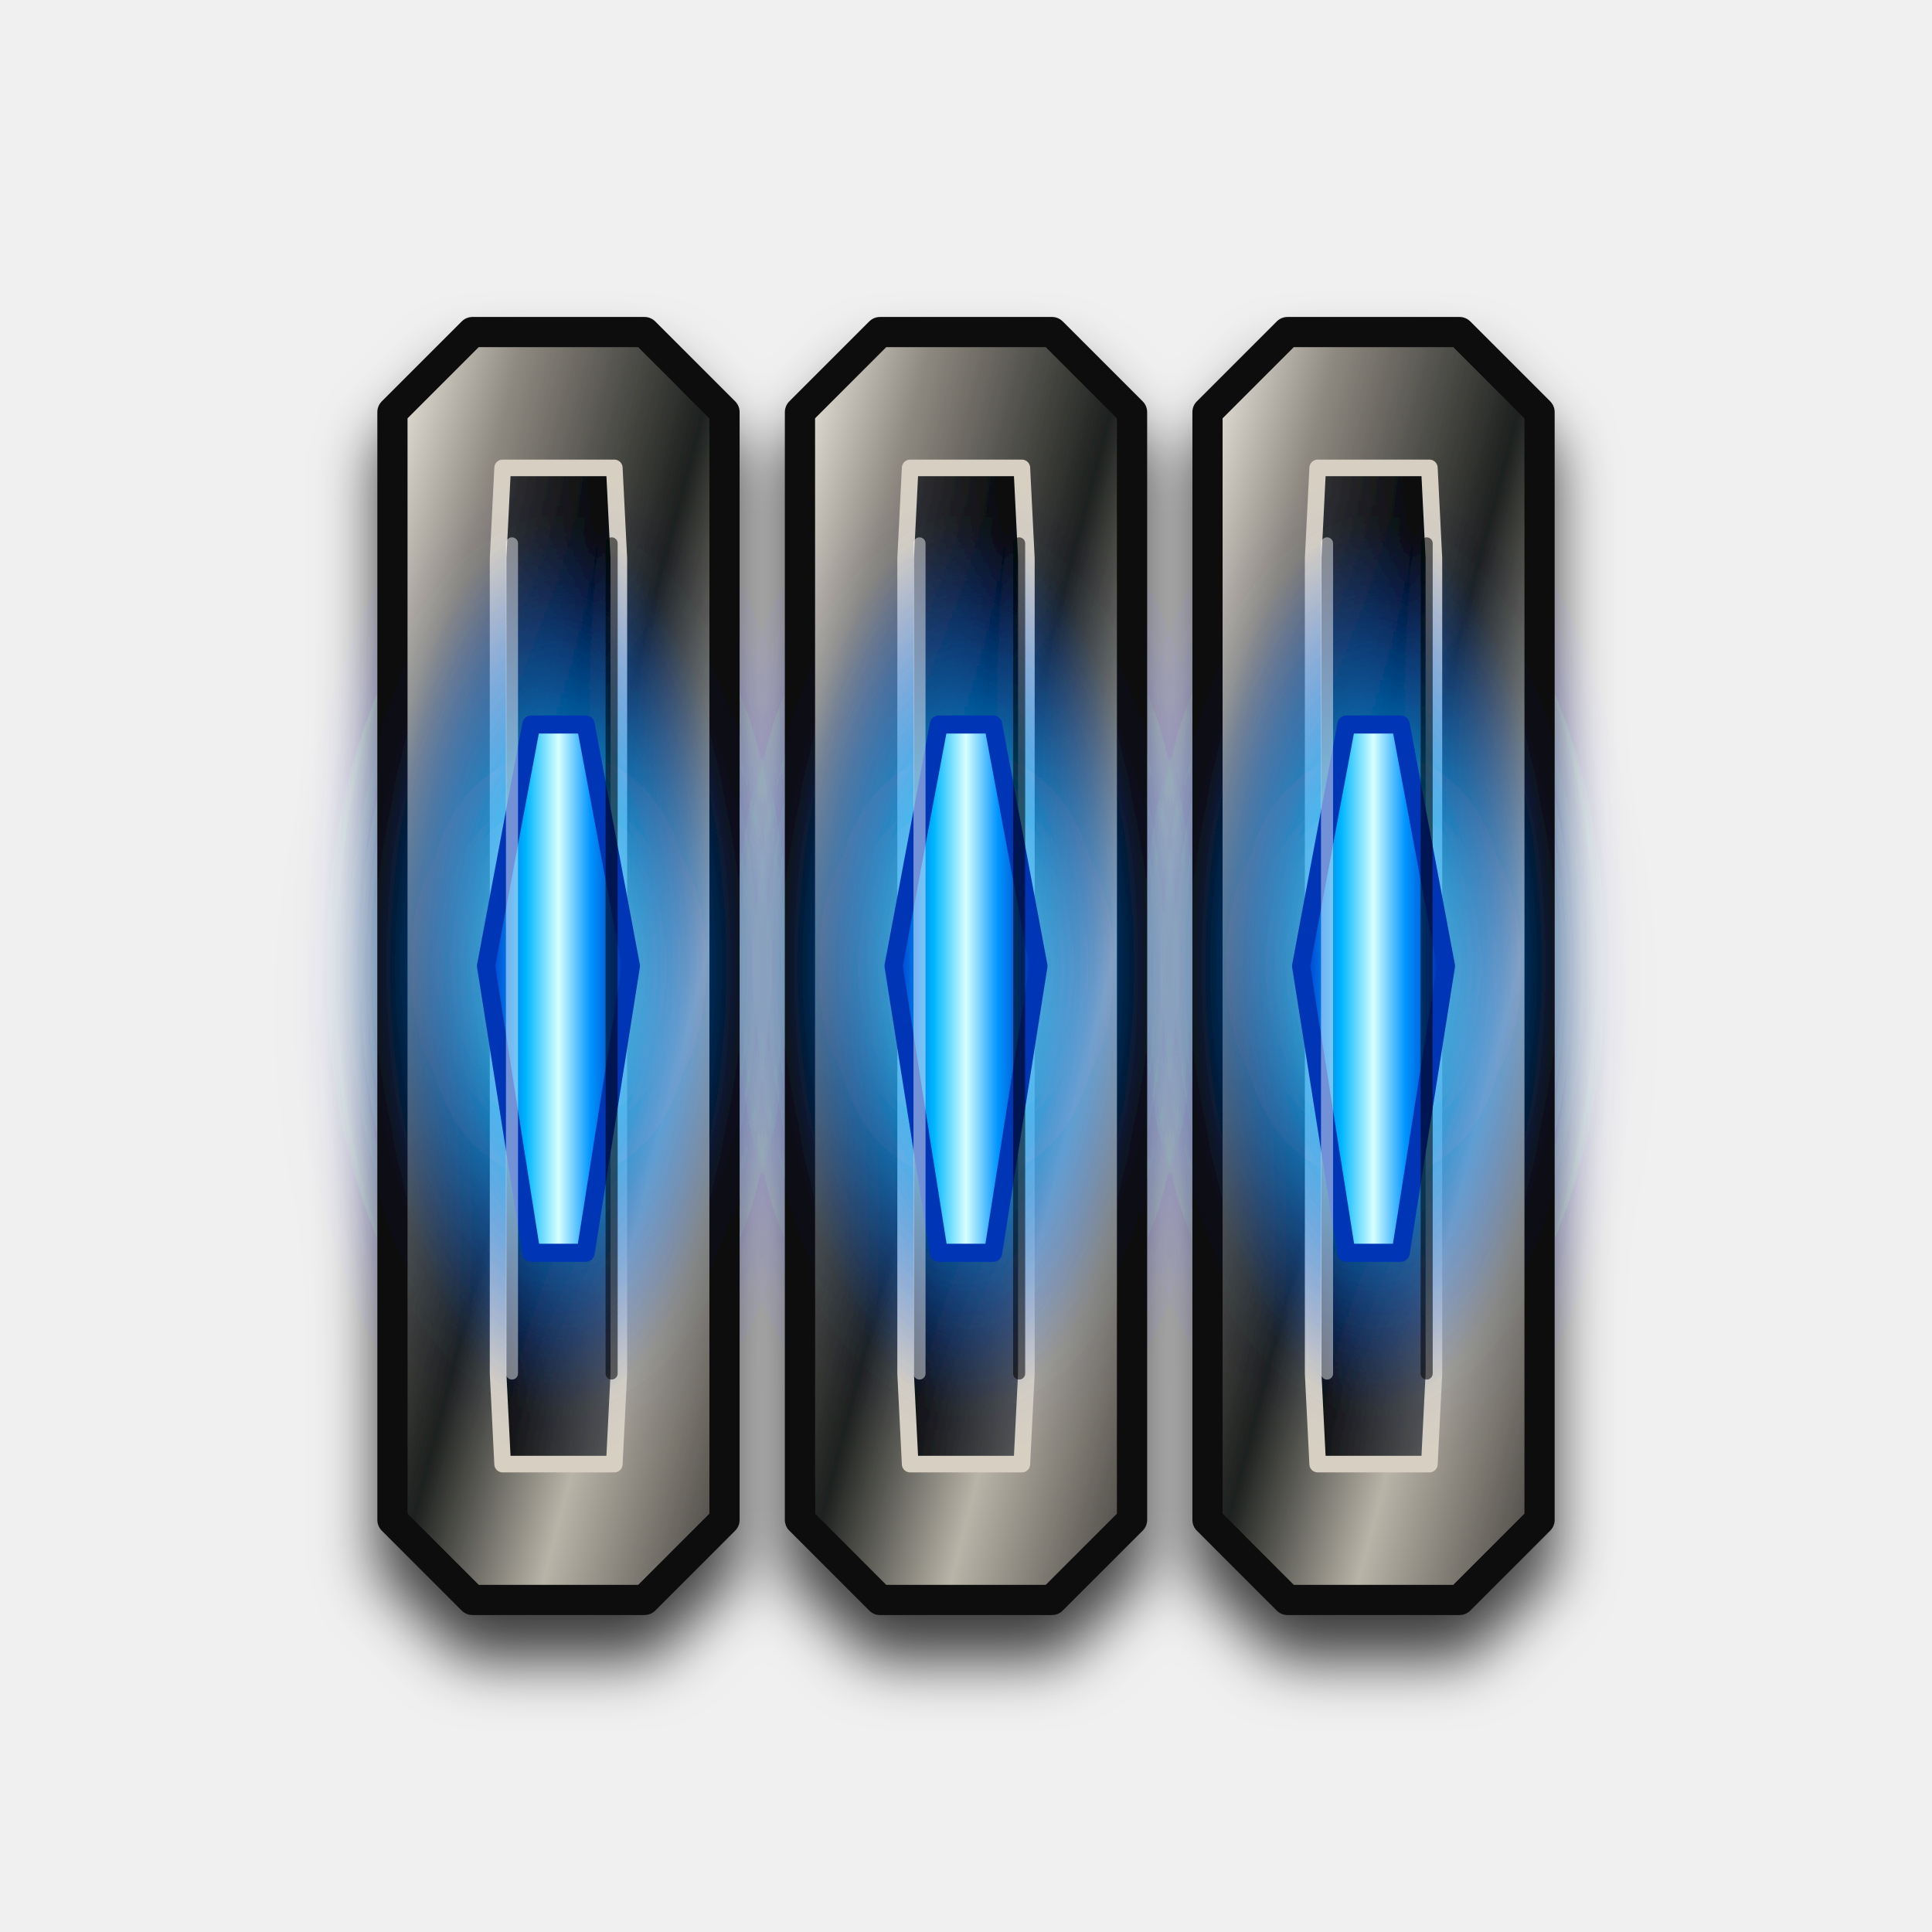
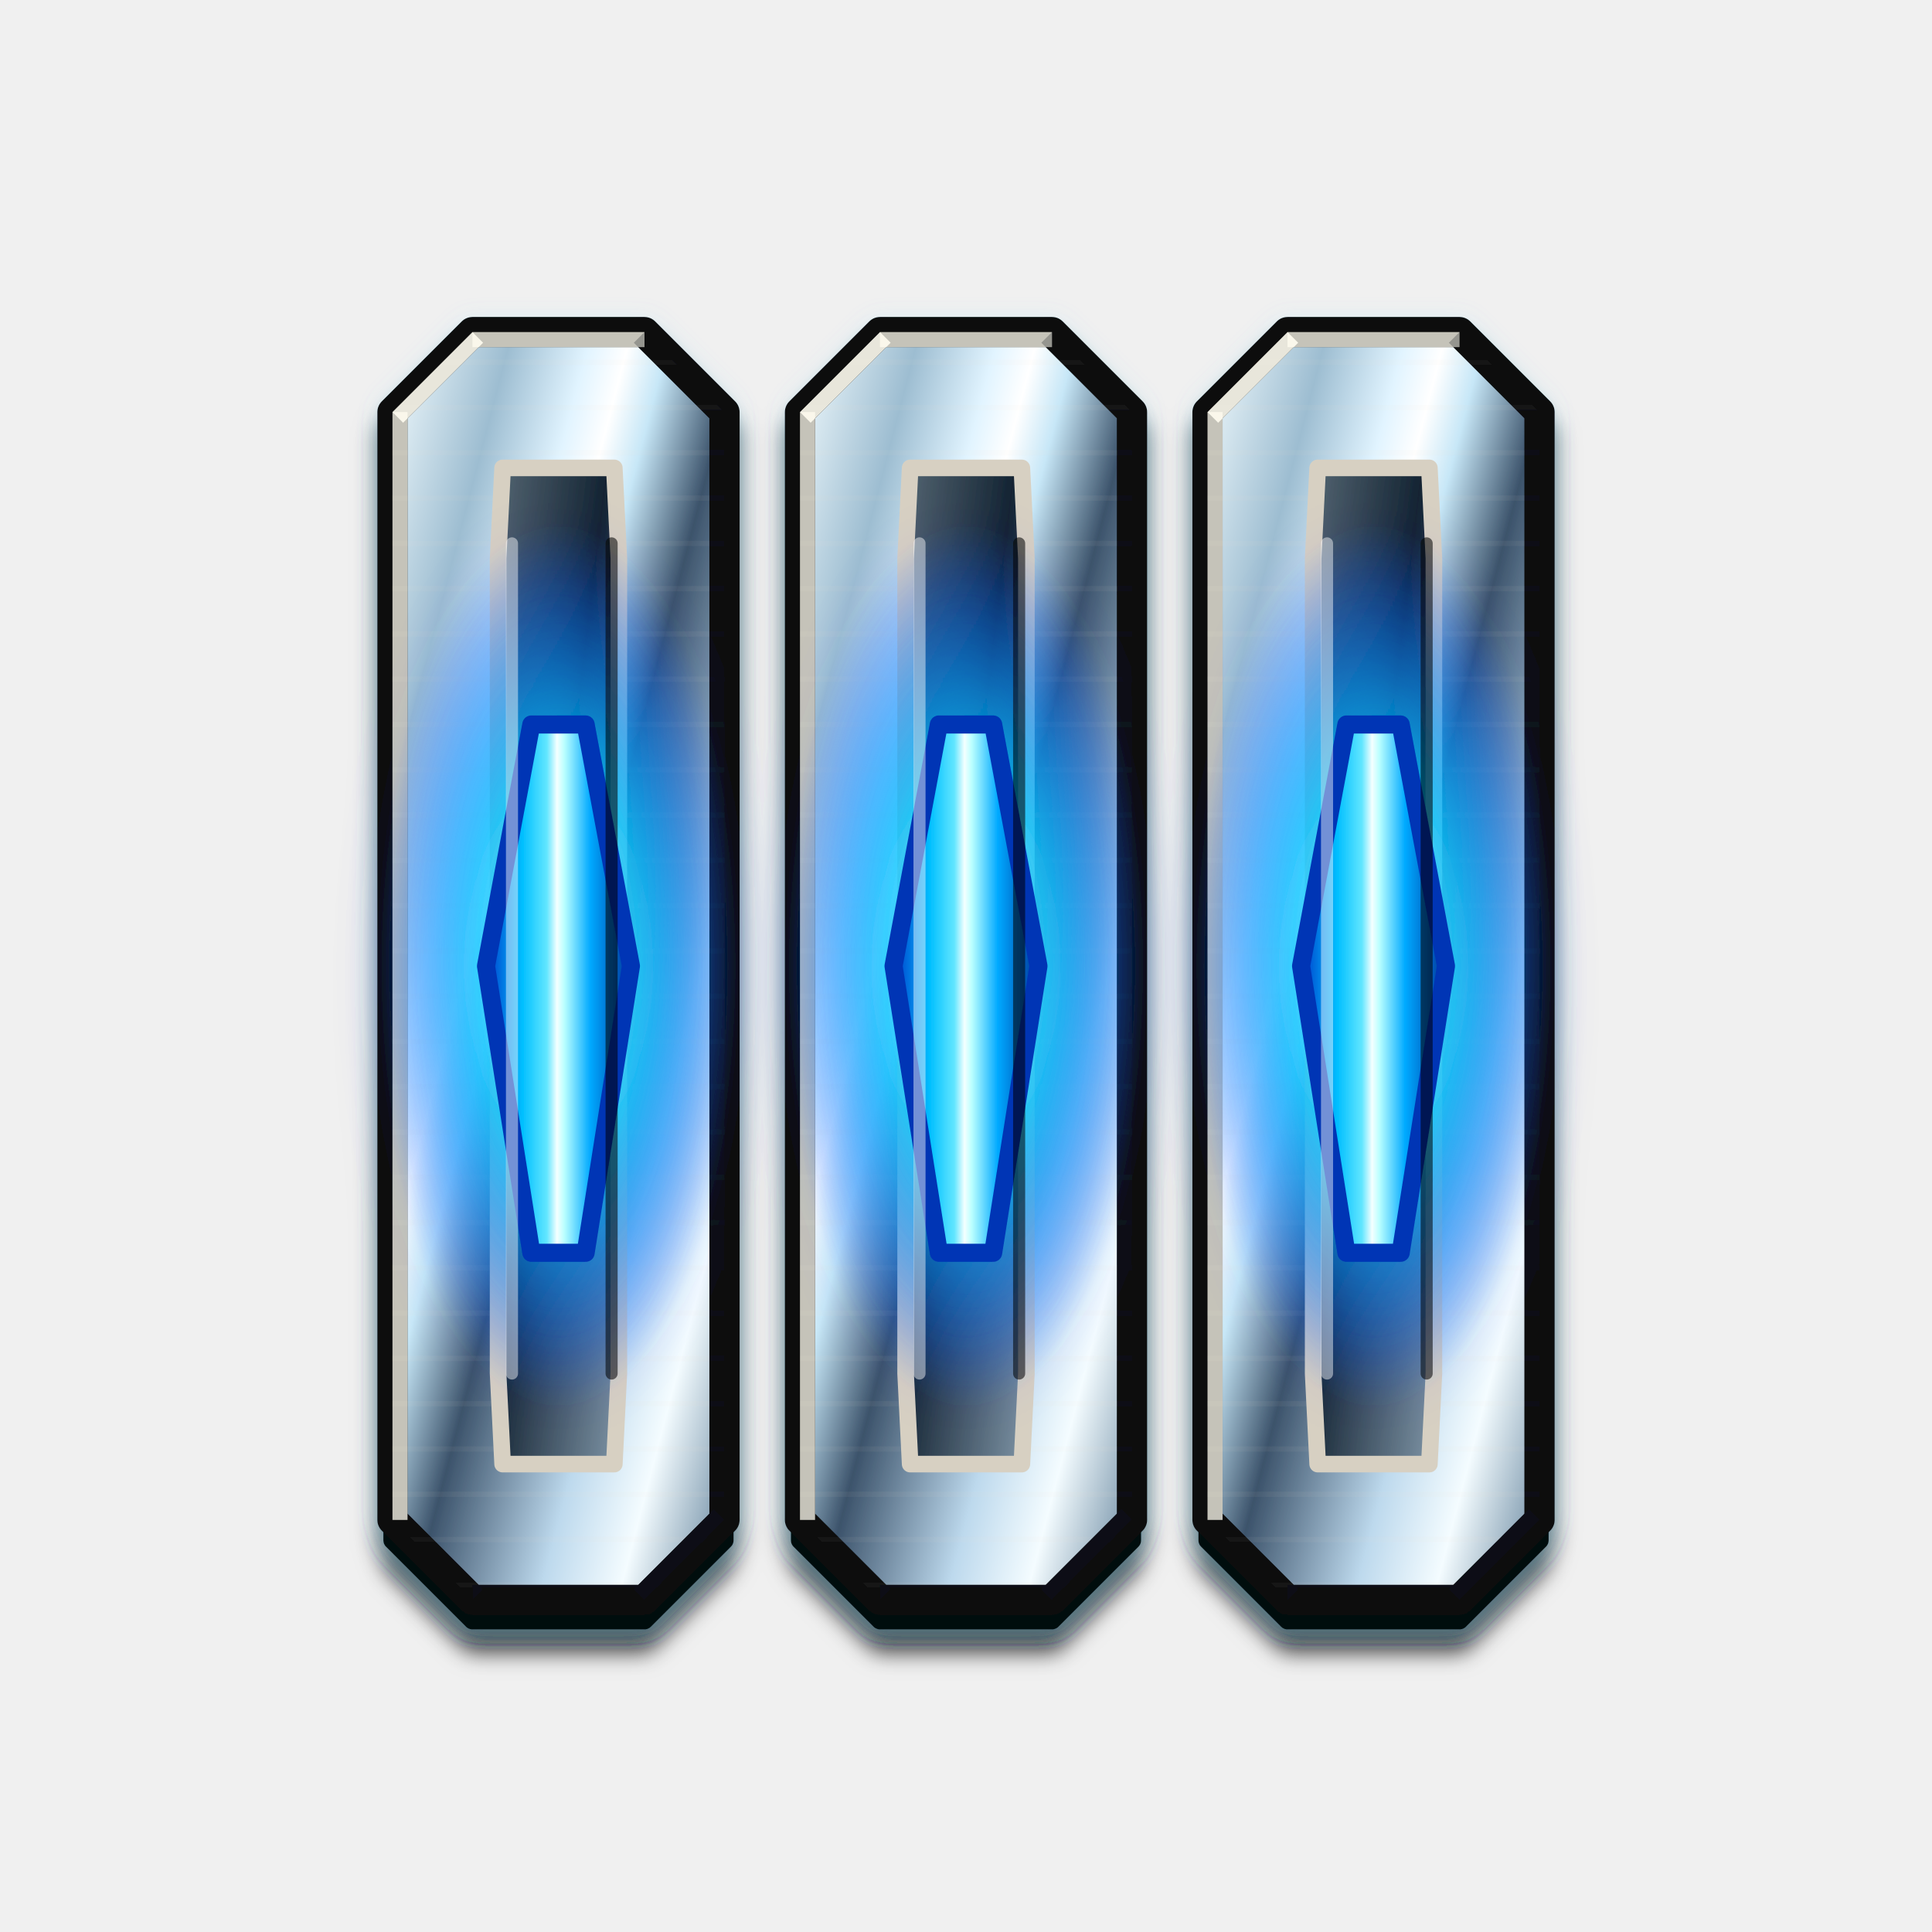
<svg xmlns="http://www.w3.org/2000/svg" width="128" height="128" viewBox="0 0 128 128">
  <defs>
    <linearGradient id="steel" x1="0" y1="0" x2="1" y2="1">
-       <stop offset="0%" stop-color="#f6f2e8" />
-       <stop offset="20%" stop-color="#8e8980" />
-       <stop offset="50%" stop-color="#1e211f" />
-       <stop offset="72%" stop-color="#b9b4a8" />
-       <stop offset="100%" stop-color="#3f3d39" />
+       <stop offset="0%" stop-color="#f5fdff" />
+       <stop offset="18%" stop-color="#9dbdd1" />
+       <stop offset="30%" stop-color="#e1f4ff" />
+       <stop offset="36%" stop-color="#ffffff" />
+       <stop offset="42%" stop-color="#c7e7f7" />
+       <stop offset="53%" stop-color="#3c536b" />
+       <stop offset="72%" stop-color="#bdd9ed" />
+       <stop offset="84%" stop-color="#f4fcff" />
+       <stop offset="100%" stop-color="#5c7d97" />
    </linearGradient>
    <linearGradient id="steel2" x1="0" y1="0" x2="0" y2="1">
      <stop offset="0%" stop-color="#ffffff" />
-       <stop offset="24%" stop-color="#bfc4c6" />
-       <stop offset="48%" stop-color="#383b3d" />
-       <stop offset="75%" stop-color="#8f9698" />
-       <stop offset="100%" stop-color="#0c0d0f" />
+       <stop offset="18%" stop-color="#b0cddd" />
+       <stop offset="31%" stop-color="#f2fdff" />
+       <stop offset="37%" stop-color="#ffffff" />
+       <stop offset="43%" stop-color="#c5e5f4" />
+       <stop offset="52%" stop-color="#425c73" />
+       <stop offset="72%" stop-color="#b9d4e8" />
+       <stop offset="84%" stop-color="#edfbff" />
+       <stop offset="100%" stop-color="#567990" />
    </linearGradient>
    <linearGradient id="darkMetal" x1="0" y1="0" x2="1" y2="1">
-       <stop offset="0%" stop-color="#343536" />
-       <stop offset="45%" stop-color="#070808" />
-       <stop offset="100%" stop-color="#5a5c5d" />
+       <stop offset="0%" stop-color="#536572" />
+       <stop offset="45%" stop-color="#142433" />
+       <stop offset="100%" stop-color="#7e94a6" />
    </linearGradient>
    <linearGradient id="blueCore" x1="0" y1="0" x2="1" y2="0">
-       <stop offset="0%" stop-color="#002cc8" />
-       <stop offset="28%" stop-color="#02b7ff" />
-       <stop offset="50%" stop-color="#d7ffff" />
-       <stop offset="72%" stop-color="#0095ff" />
-       <stop offset="100%" stop-color="#001da7" />
+       <stop offset="0%" stop-color="#0039ca" />
+       <stop offset="25%" stop-color="#00bfff" />
+       <stop offset="42%" stop-color="#62e6ff" />
+       <stop offset="49%" stop-color="#f4ffff" />
+       <stop offset="54%" stop-color="#baffff" />
+       <stop offset="72%" stop-color="#00a9ff" />
+       <stop offset="100%" stop-color="#00349b" />
    </linearGradient>
    <radialGradient id="blueGlow" cx="50%" cy="50%" r="50%">
      <stop offset="0%" stop-color="#cbffff" stop-opacity=".95" />
-       <stop offset="45%" stop-color="#00aaff" stop-opacity=".55" />
+       <stop offset="45%" stop-color="#00c4ff" stop-opacity=".72" />
      <stop offset="100%" stop-color="#003bff" stop-opacity="0" />
    </radialGradient>
    <linearGradient id="copper" x1="0" y1="0" x2="1" y2="1">
-       <stop offset="0%" stop-color="#fff2c0" />
-       <stop offset="18%" stop-color="#ff9c42" />
-       <stop offset="48%" stop-color="#6e2100" />
-       <stop offset="76%" stop-color="#c45b00" />
-       <stop offset="100%" stop-color="#ffd16a" />
+       <stop offset="0%" stop-color="#fff4d2" />
+       <stop offset="16%" stop-color="#e4a054" />
+       <stop offset="29%" stop-color="#ffd58d" />
+       <stop offset="36%" stop-color="#fff6df" />
+       <stop offset="43%" stop-color="#efb96d" />
+       <stop offset="53%" stop-color="#7e3b13" />
+       <stop offset="73%" stop-color="#d58a38" />
+       <stop offset="85%" stop-color="#ffd17f" />
+       <stop offset="100%" stop-color="#985221" />
    </linearGradient>
    <linearGradient id="gold" x1="0" y1="0" x2="1" y2="1">
-       <stop offset="0%" stop-color="#fff7af" />
-       <stop offset="20%" stop-color="#ffbd20" />
-       <stop offset="44%" stop-color="#7a3d00" />
-       <stop offset="70%" stop-color="#e98a00" />
-       <stop offset="100%" stop-color="#fff06a" />
+       <stop offset="0%" stop-color="#fffbd4" />
+       <stop offset="16%" stop-color="#e9b83d" />
+       <stop offset="29%" stop-color="#f9d96c" />
+       <stop offset="36%" stop-color="#fffef0" />
+       <stop offset="43%" stop-color="#ffed95" />
+       <stop offset="53%" stop-color="#9d6916" />
+       <stop offset="71%" stop-color="#e7b632" />
+       <stop offset="84%" stop-color="#fff6b6" />
+       <stop offset="100%" stop-color="#ac791b" />
    </linearGradient>
    <linearGradient id="redGem" x1="0" y1="0" x2="0" y2="1">
-       <stop offset="0%" stop-color="#ff6b25" />
-       <stop offset="45%" stop-color="#a5120b" />
-       <stop offset="100%" stop-color="#430007" />
+       <stop offset="0%" stop-color="#ff9a7c" />
+       <stop offset="26%" stop-color="#e14b43" />
+       <stop offset="42%" stop-color="#ffbe9c" />
+       <stop offset="52%" stop-color="#b22530" />
+       <stop offset="76%" stop-color="#731825" />
+       <stop offset="100%" stop-color="#421020" />
    </linearGradient>
    <filter id="shadow" x="-30%" y="-30%" width="160%" height="160%">
-       <feDropShadow dx="0" dy="3" stdDeviation="2" flood-color="#000000" flood-opacity=".75" />
+       <feDropShadow dx="0" dy="1.5" stdDeviation="0.7" flood-color="#000000" flood-opacity=".75" />
    </filter>
    <filter id="glow" x="-70%" y="-70%" width="240%" height="240%">
-       <feGaussianBlur stdDeviation="3.2" result="blur" />
+       <feGaussianBlur stdDeviation="1.6" result="blur" />
      <feMerge>
        <feMergeNode in="blur" />
        <feMergeNode in="SourceGraphic" />
      </feMerge>
    </filter>
+     <filter id="metalAura" x="-15%" y="-15%" width="130%" height="130%">
+       <feDropShadow dx="0" dy="0" stdDeviation=".65" flood-color="#74cfff" flood-opacity="0.14" />
+     </filter>
  </defs>
  <g filter="url(#shadow)">
-     <polygon points="31.3,22.0 42.7,22.0 48.0,27.3 48.0,100.7 42.7,106.0 31.3,106.0 26.0,100.7 26.0,27.3" fill="url(#steel)" stroke="#080808" stroke-width="2" stroke-linejoin="round" />
-     <polygon points="33.3,31.0 40.7,31.0 41.0,37.0 41.0,91.0 40.7,97.0 33.3,97.0 33.0,91.0 33.0,37.0" fill="url(#darkMetal)" stroke="#d7d0c2" stroke-width="1.1" stroke-linejoin="round" />
-     <ellipse cx="37.0" cy="64.0" rx="12.1" ry="29.4" fill="url(#blueGlow)" filter="url(#glow)" opacity=".9" />
-     <polygon points="35.2,48.0 38.8,48.0 41.8,64.0 38.8,83.0 35.2,83.0 32.2,64.0" fill="url(#blueCore)" stroke="#0036b5" stroke-width="1.2" stroke-linejoin="round" />
-     <line x1="33.92" y1="36" x2="33.92" y2="91" stroke="#ffffff" stroke-width="0.8" opacity="0.45" stroke-linecap="round" />
-     <line x1="40.52" y1="36" x2="40.52" y2="91" stroke="#000000" stroke-width="0.8" opacity="0.55" stroke-linecap="round" />
-     <polygon points="58.3,22.0 69.7,22.0 75.0,27.3 75.0,100.7 69.7,106.0 58.3,106.0 53.0,100.7 53.0,27.3" fill="url(#steel)" stroke="#080808" stroke-width="2" stroke-linejoin="round" />
-     <polygon points="60.3,31.0 67.7,31.0 68.0,37.0 68.0,91.0 67.7,97.0 60.3,97.0 60.0,91.0 60.0,37.0" fill="url(#darkMetal)" stroke="#d7d0c2" stroke-width="1.1" stroke-linejoin="round" />
-     <ellipse cx="64.0" cy="64.0" rx="12.1" ry="29.4" fill="url(#blueGlow)" filter="url(#glow)" opacity=".9" />
-     <polygon points="62.2,48.0 65.8,48.0 68.8,64.0 65.8,83.0 62.2,83.0 59.2,64.0" fill="url(#blueCore)" stroke="#0036b5" stroke-width="1.2" stroke-linejoin="round" />
-     <line x1="60.92" y1="36" x2="60.92" y2="91" stroke="#ffffff" stroke-width="0.8" opacity="0.45" stroke-linecap="round" />
-     <line x1="67.52" y1="36" x2="67.52" y2="91" stroke="#000000" stroke-width="0.8" opacity="0.55" stroke-linecap="round" />
-     <polygon points="85.3,22.0 96.7,22.0 102.0,27.3 102.0,100.7 96.7,106.0 85.3,106.0 80.0,100.7 80.0,27.3" fill="url(#steel)" stroke="#080808" stroke-width="2" stroke-linejoin="round" />
-     <polygon points="87.3,31.0 94.7,31.0 95.0,37.0 95.0,91.0 94.7,97.0 87.3,97.0 87.0,91.0 87.0,37.0" fill="url(#darkMetal)" stroke="#d7d0c2" stroke-width="1.1" stroke-linejoin="round" />
-     <ellipse cx="91.0" cy="64.0" rx="12.1" ry="29.4" fill="url(#blueGlow)" filter="url(#glow)" opacity=".9" />
-     <polygon points="89.2,48.0 92.8,48.0 95.8,64.0 92.8,83.0 89.2,83.0 86.2,64.0" fill="url(#blueCore)" stroke="#0036b5" stroke-width="1.2" stroke-linejoin="round" />
-     <line x1="87.92" y1="36" x2="87.92" y2="91" stroke="#ffffff" stroke-width="0.8" opacity="0.45" stroke-linecap="round" />
-     <line x1="94.52" y1="36" x2="94.52" y2="91" stroke="#000000" stroke-width="0.8" opacity="0.55" stroke-linecap="round" />
+     <g filter="url(#metalAura)">
+       <polygon points="31.3,22.0 42.7,22.0 48.0,27.3 48.0,100.7 42.7,106.0 31.3,106.0 26.0,100.7 26.0,27.3" fill="#26323e" stroke="#020810" stroke-width="1.2" stroke-linejoin="round" transform="translate(0 1.35)" />
+       <polygon points="31.3,22.0 42.7,22.0 48.0,27.3 48.0,100.7 42.7,106.0 31.3,106.0 26.0,100.7 26.0,27.3" fill="url(#steel)" stroke="#080808" stroke-width="2" stroke-linejoin="round" />
+       <clipPath id="bevel-1">
+         <polygon points="31.3,22.0 42.7,22.0 48.0,27.3 48.0,100.7 42.7,106.0 31.3,106.0 26.0,100.7 26.0,27.3" />
+       </clipPath>
+       <g clip-path="url(#bevel-1)">
+         <path d="M0 0 H128 M0 3 H128 M0 6 H128 M0 9 H128 M0 12 H128 M0 15 H128 M0 18 H128 M0 21 H128 M0 24 H128 M0 27 H128 M0 30 H128 M0 33 H128 M0 36 H128 M0 39 H128 M0 42 H128 M0 45 H128 M0 48 H128 M0 51 H128 M0 54 H128 M0 57 H128 M0 60 H128 M0 63 H128 M0 66 H128 M0 69 H128 M0 72 H128 M0 75 H128 M0 78 H128 M0 81 H128 M0 84 H128 M0 87 H128 M0 90 H128 M0 93 H128 M0 96 H128 M0 99 H128 M0 102 H128 M0 105 H128 M0 108 H128 M0 111 H128 M0 114 H128 M0 117 H128 M0 120 H128 M0 123 H128 M0 126 H128" fill="none" stroke="#f2e7cd" stroke-opacity=".055" stroke-width=".35" />
+         <path d="M31.3 22.0 L42.7 22.0" fill="none" stroke="#fffdf0" stroke-opacity="0.762" stroke-width="2.0" />
+         <path d="M42.7 22.0 L48.0 27.3" fill="none" stroke="#0c1017" stroke-opacity="0.260" stroke-width="2.0" />
+         <path d="M48.0 27.3 L48.0 100.7" fill="none" stroke="#0c1017" stroke-opacity="0.543" stroke-width="2.0" />
+         <path d="M48.0 100.7 L42.7 106.0" fill="none" stroke="#0c1017" stroke-opacity="0.660" stroke-width="2.0" />
+         <path d="M42.7 106.0 L31.3 106.0" fill="none" stroke="#0c1017" stroke-opacity="0.543" stroke-width="2.0" />
+         <path d="M31.3 106.0 L26.0 100.7" fill="none" stroke="#0c1017" stroke-opacity="0.260" stroke-width="2.0" />
+         <path d="M26.0 100.7 L26.0 27.3" fill="none" stroke="#fffdf0" stroke-opacity="0.762" stroke-width="2.0" />
+         <path d="M26.0 27.3 L31.3 22.0" fill="none" stroke="#fffdf0" stroke-opacity="0.905" stroke-width="2.0" />
+       </g>
+       <polygon points="33.3,31.0 40.7,31.0 41.0,37.0 41.0,91.0 40.7,97.0 33.3,97.0 33.0,91.0 33.0,37.0" fill="url(#darkMetal)" stroke="#d7d0c2" stroke-width="1.1" stroke-linejoin="round" />
+       <ellipse cx="37.0" cy="64.0" rx="12.1" ry="29.4" fill="url(#blueGlow)" filter="url(#glow)" opacity=".9" />
+       <polygon points="35.2,48.0 38.8,48.0 41.8,64.0 38.8,83.0 35.2,83.0 32.2,64.0" fill="url(#blueCore)" stroke="#0036b5" stroke-width="1.2" stroke-linejoin="round" />
+       <line x1="33.92" y1="36" x2="33.92" y2="91" stroke="#ffffff" stroke-width="0.8" opacity="0.45" stroke-linecap="round" />
+       <line x1="40.52" y1="36" x2="40.52" y2="91" stroke="#000000" stroke-width="0.8" opacity="0.55" stroke-linecap="round" />
+       <polygon points="58.3,22.0 69.7,22.0 75.0,27.3 75.0,100.7 69.7,106.0 58.3,106.0 53.0,100.7 53.0,27.3" fill="#26323e" stroke="#020810" stroke-width="1.2" stroke-linejoin="round" transform="translate(0 1.35)" />
+       <polygon points="58.3,22.0 69.7,22.0 75.0,27.3 75.0,100.7 69.7,106.0 58.3,106.0 53.0,100.7 53.0,27.3" fill="url(#steel)" stroke="#080808" stroke-width="2" stroke-linejoin="round" />
+       <clipPath id="bevel-2">
+         <polygon points="58.3,22.0 69.7,22.0 75.0,27.3 75.0,100.7 69.7,106.0 58.3,106.0 53.0,100.7 53.0,27.3" />
+       </clipPath>
+       <g clip-path="url(#bevel-2)">
+         <path d="M0 0 H128 M0 3 H128 M0 6 H128 M0 9 H128 M0 12 H128 M0 15 H128 M0 18 H128 M0 21 H128 M0 24 H128 M0 27 H128 M0 30 H128 M0 33 H128 M0 36 H128 M0 39 H128 M0 42 H128 M0 45 H128 M0 48 H128 M0 51 H128 M0 54 H128 M0 57 H128 M0 60 H128 M0 63 H128 M0 66 H128 M0 69 H128 M0 72 H128 M0 75 H128 M0 78 H128 M0 81 H128 M0 84 H128 M0 87 H128 M0 90 H128 M0 93 H128 M0 96 H128 M0 99 H128 M0 102 H128 M0 105 H128 M0 108 H128 M0 111 H128 M0 114 H128 M0 117 H128 M0 120 H128 M0 123 H128 M0 126 H128" fill="none" stroke="#f2e7cd" stroke-opacity=".055" stroke-width=".35" />
+         <path d="M58.3 22.0 L69.7 22.0" fill="none" stroke="#fffdf0" stroke-opacity="0.762" stroke-width="2.0" />
+         <path d="M69.7 22.0 L75.0 27.3" fill="none" stroke="#0c1017" stroke-opacity="0.260" stroke-width="2.0" />
+         <path d="M75.0 27.3 L75.0 100.7" fill="none" stroke="#0c1017" stroke-opacity="0.543" stroke-width="2.0" />
+         <path d="M75.0 100.7 L69.7 106.0" fill="none" stroke="#0c1017" stroke-opacity="0.660" stroke-width="2.0" />
+         <path d="M69.7 106.0 L58.3 106.0" fill="none" stroke="#0c1017" stroke-opacity="0.543" stroke-width="2.0" />
+         <path d="M58.3 106.0 L53.0 100.7" fill="none" stroke="#0c1017" stroke-opacity="0.260" stroke-width="2.0" />
+         <path d="M53.0 100.7 L53.0 27.3" fill="none" stroke="#fffdf0" stroke-opacity="0.762" stroke-width="2.0" />
+         <path d="M53.0 27.3 L58.3 22.0" fill="none" stroke="#fffdf0" stroke-opacity="0.905" stroke-width="2.0" />
+       </g>
+       <polygon points="60.3,31.0 67.7,31.0 68.0,37.0 68.0,91.0 67.7,97.0 60.3,97.0 60.0,91.0 60.0,37.0" fill="url(#darkMetal)" stroke="#d7d0c2" stroke-width="1.1" stroke-linejoin="round" />
+       <ellipse cx="64.0" cy="64.0" rx="12.1" ry="29.4" fill="url(#blueGlow)" filter="url(#glow)" opacity=".9" />
+       <polygon points="62.2,48.0 65.8,48.0 68.8,64.0 65.8,83.0 62.2,83.0 59.2,64.0" fill="url(#blueCore)" stroke="#0036b5" stroke-width="1.2" stroke-linejoin="round" />
+       <line x1="60.92" y1="36" x2="60.92" y2="91" stroke="#ffffff" stroke-width="0.8" opacity="0.45" stroke-linecap="round" />
+       <line x1="67.52" y1="36" x2="67.52" y2="91" stroke="#000000" stroke-width="0.8" opacity="0.55" stroke-linecap="round" />
+       <polygon points="85.3,22.0 96.7,22.0 102.0,27.3 102.0,100.7 96.7,106.0 85.3,106.0 80.0,100.7 80.0,27.3" fill="#26323e" stroke="#020810" stroke-width="1.2" stroke-linejoin="round" transform="translate(0 1.35)" />
+       <polygon points="85.3,22.0 96.7,22.0 102.0,27.3 102.0,100.7 96.7,106.0 85.3,106.0 80.0,100.7 80.0,27.3" fill="url(#steel)" stroke="#080808" stroke-width="2" stroke-linejoin="round" />
+       <clipPath id="bevel-3">
+         <polygon points="85.3,22.0 96.7,22.0 102.0,27.3 102.0,100.7 96.7,106.0 85.3,106.0 80.0,100.7 80.0,27.3" />
+       </clipPath>
+       <g clip-path="url(#bevel-3)">
+         <path d="M0 0 H128 M0 3 H128 M0 6 H128 M0 9 H128 M0 12 H128 M0 15 H128 M0 18 H128 M0 21 H128 M0 24 H128 M0 27 H128 M0 30 H128 M0 33 H128 M0 36 H128 M0 39 H128 M0 42 H128 M0 45 H128 M0 48 H128 M0 51 H128 M0 54 H128 M0 57 H128 M0 60 H128 M0 63 H128 M0 66 H128 M0 69 H128 M0 72 H128 M0 75 H128 M0 78 H128 M0 81 H128 M0 84 H128 M0 87 H128 M0 90 H128 M0 93 H128 M0 96 H128 M0 99 H128 M0 102 H128 M0 105 H128 M0 108 H128 M0 111 H128 M0 114 H128 M0 117 H128 M0 120 H128 M0 123 H128 M0 126 H128" fill="none" stroke="#f2e7cd" stroke-opacity=".055" stroke-width=".35" />
+         <path d="M85.3 22.0 L96.7 22.0" fill="none" stroke="#fffdf0" stroke-opacity="0.762" stroke-width="2.0" />
+         <path d="M96.7 22.0 L102.0 27.3" fill="none" stroke="#0c1017" stroke-opacity="0.260" stroke-width="2.0" />
+         <path d="M102.0 27.3 L102.0 100.7" fill="none" stroke="#0c1017" stroke-opacity="0.543" stroke-width="2.0" />
+         <path d="M102.0 100.7 L96.7 106.0" fill="none" stroke="#0c1017" stroke-opacity="0.660" stroke-width="2.0" />
+         <path d="M96.7 106.0 L85.3 106.0" fill="none" stroke="#0c1017" stroke-opacity="0.543" stroke-width="2.0" />
+         <path d="M85.3 106.0 L80.0 100.7" fill="none" stroke="#0c1017" stroke-opacity="0.260" stroke-width="2.0" />
+         <path d="M80.0 100.7 L80.0 27.3" fill="none" stroke="#fffdf0" stroke-opacity="0.762" stroke-width="2.0" />
+         <path d="M80.0 27.3 L85.3 22.0" fill="none" stroke="#fffdf0" stroke-opacity="0.905" stroke-width="2.0" />
+       </g>
+       <polygon points="87.3,31.0 94.7,31.0 95.0,37.0 95.0,91.0 94.7,97.0 87.3,97.0 87.0,91.0 87.0,37.0" fill="url(#darkMetal)" stroke="#d7d0c2" stroke-width="1.1" stroke-linejoin="round" />
+       <ellipse cx="91.0" cy="64.0" rx="12.1" ry="29.4" fill="url(#blueGlow)" filter="url(#glow)" opacity=".9" />
+       <polygon points="89.2,48.0 92.8,48.0 95.8,64.0 92.8,83.0 89.2,83.0 86.2,64.0" fill="url(#blueCore)" stroke="#0036b5" stroke-width="1.2" stroke-linejoin="round" />
+       <line x1="87.92" y1="36" x2="87.92" y2="91" stroke="#ffffff" stroke-width="0.8" opacity="0.45" stroke-linecap="round" />
+       <line x1="94.52" y1="36" x2="94.52" y2="91" stroke="#000000" stroke-width="0.8" opacity="0.55" stroke-linecap="round" />
+     </g>
  </g>
</svg>
